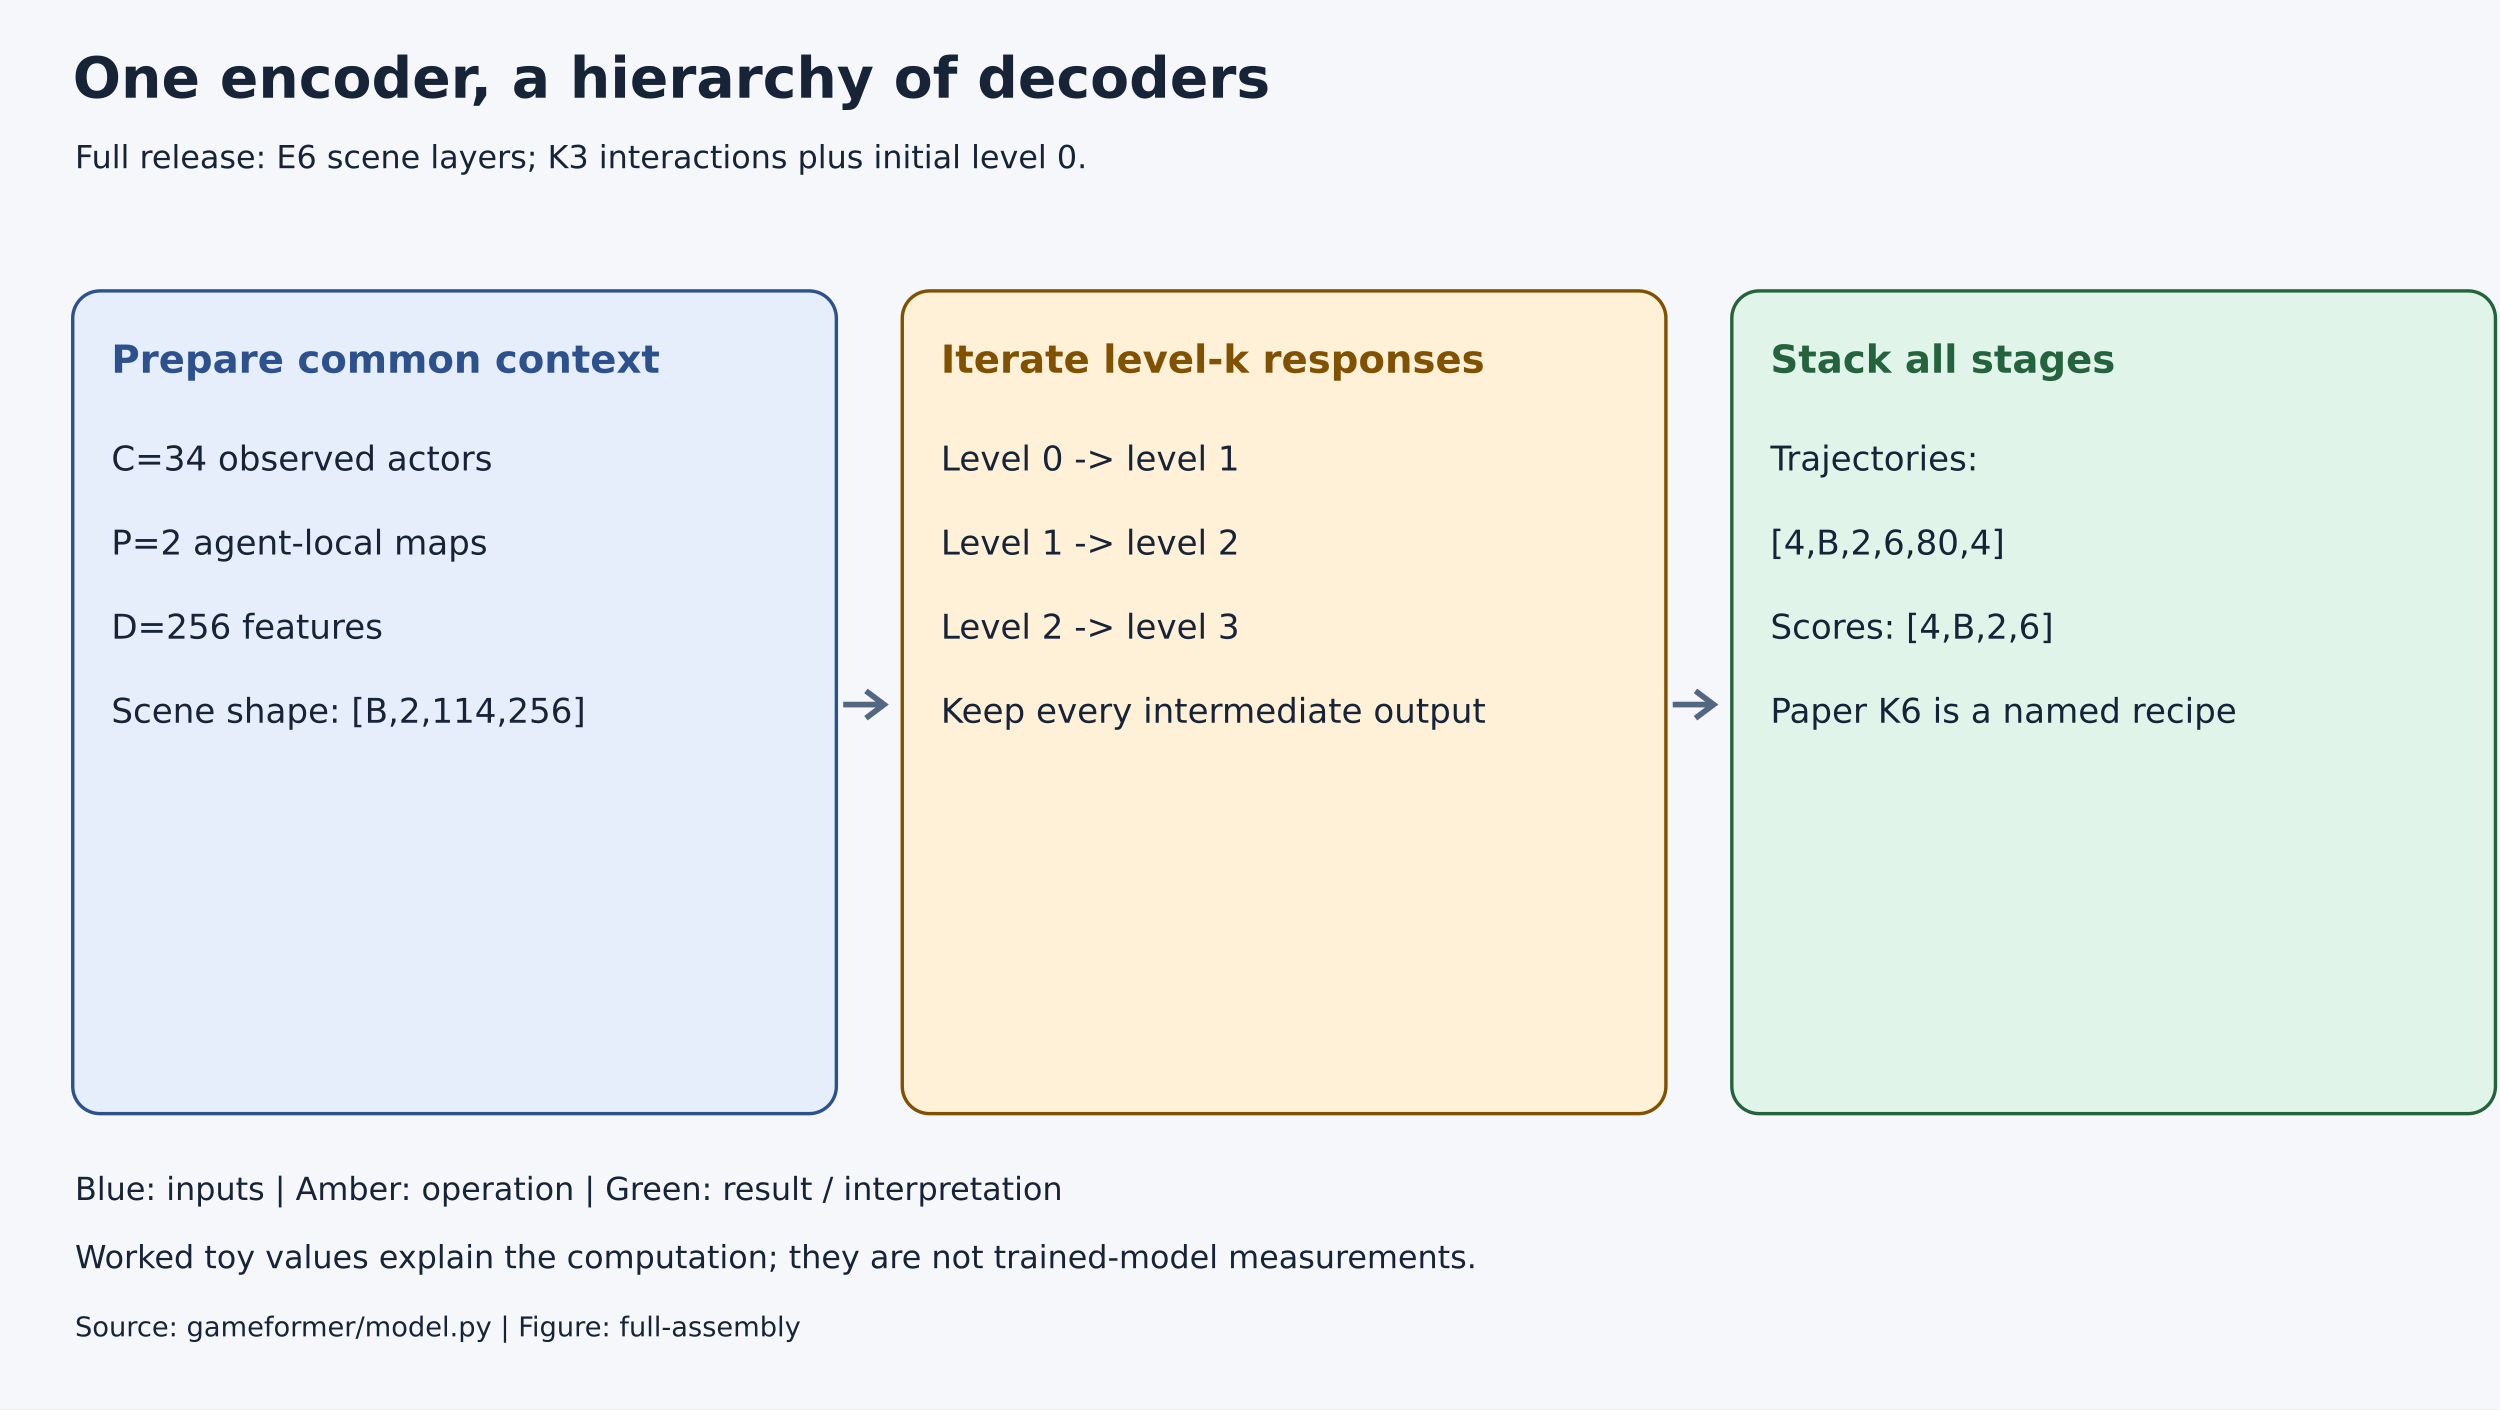
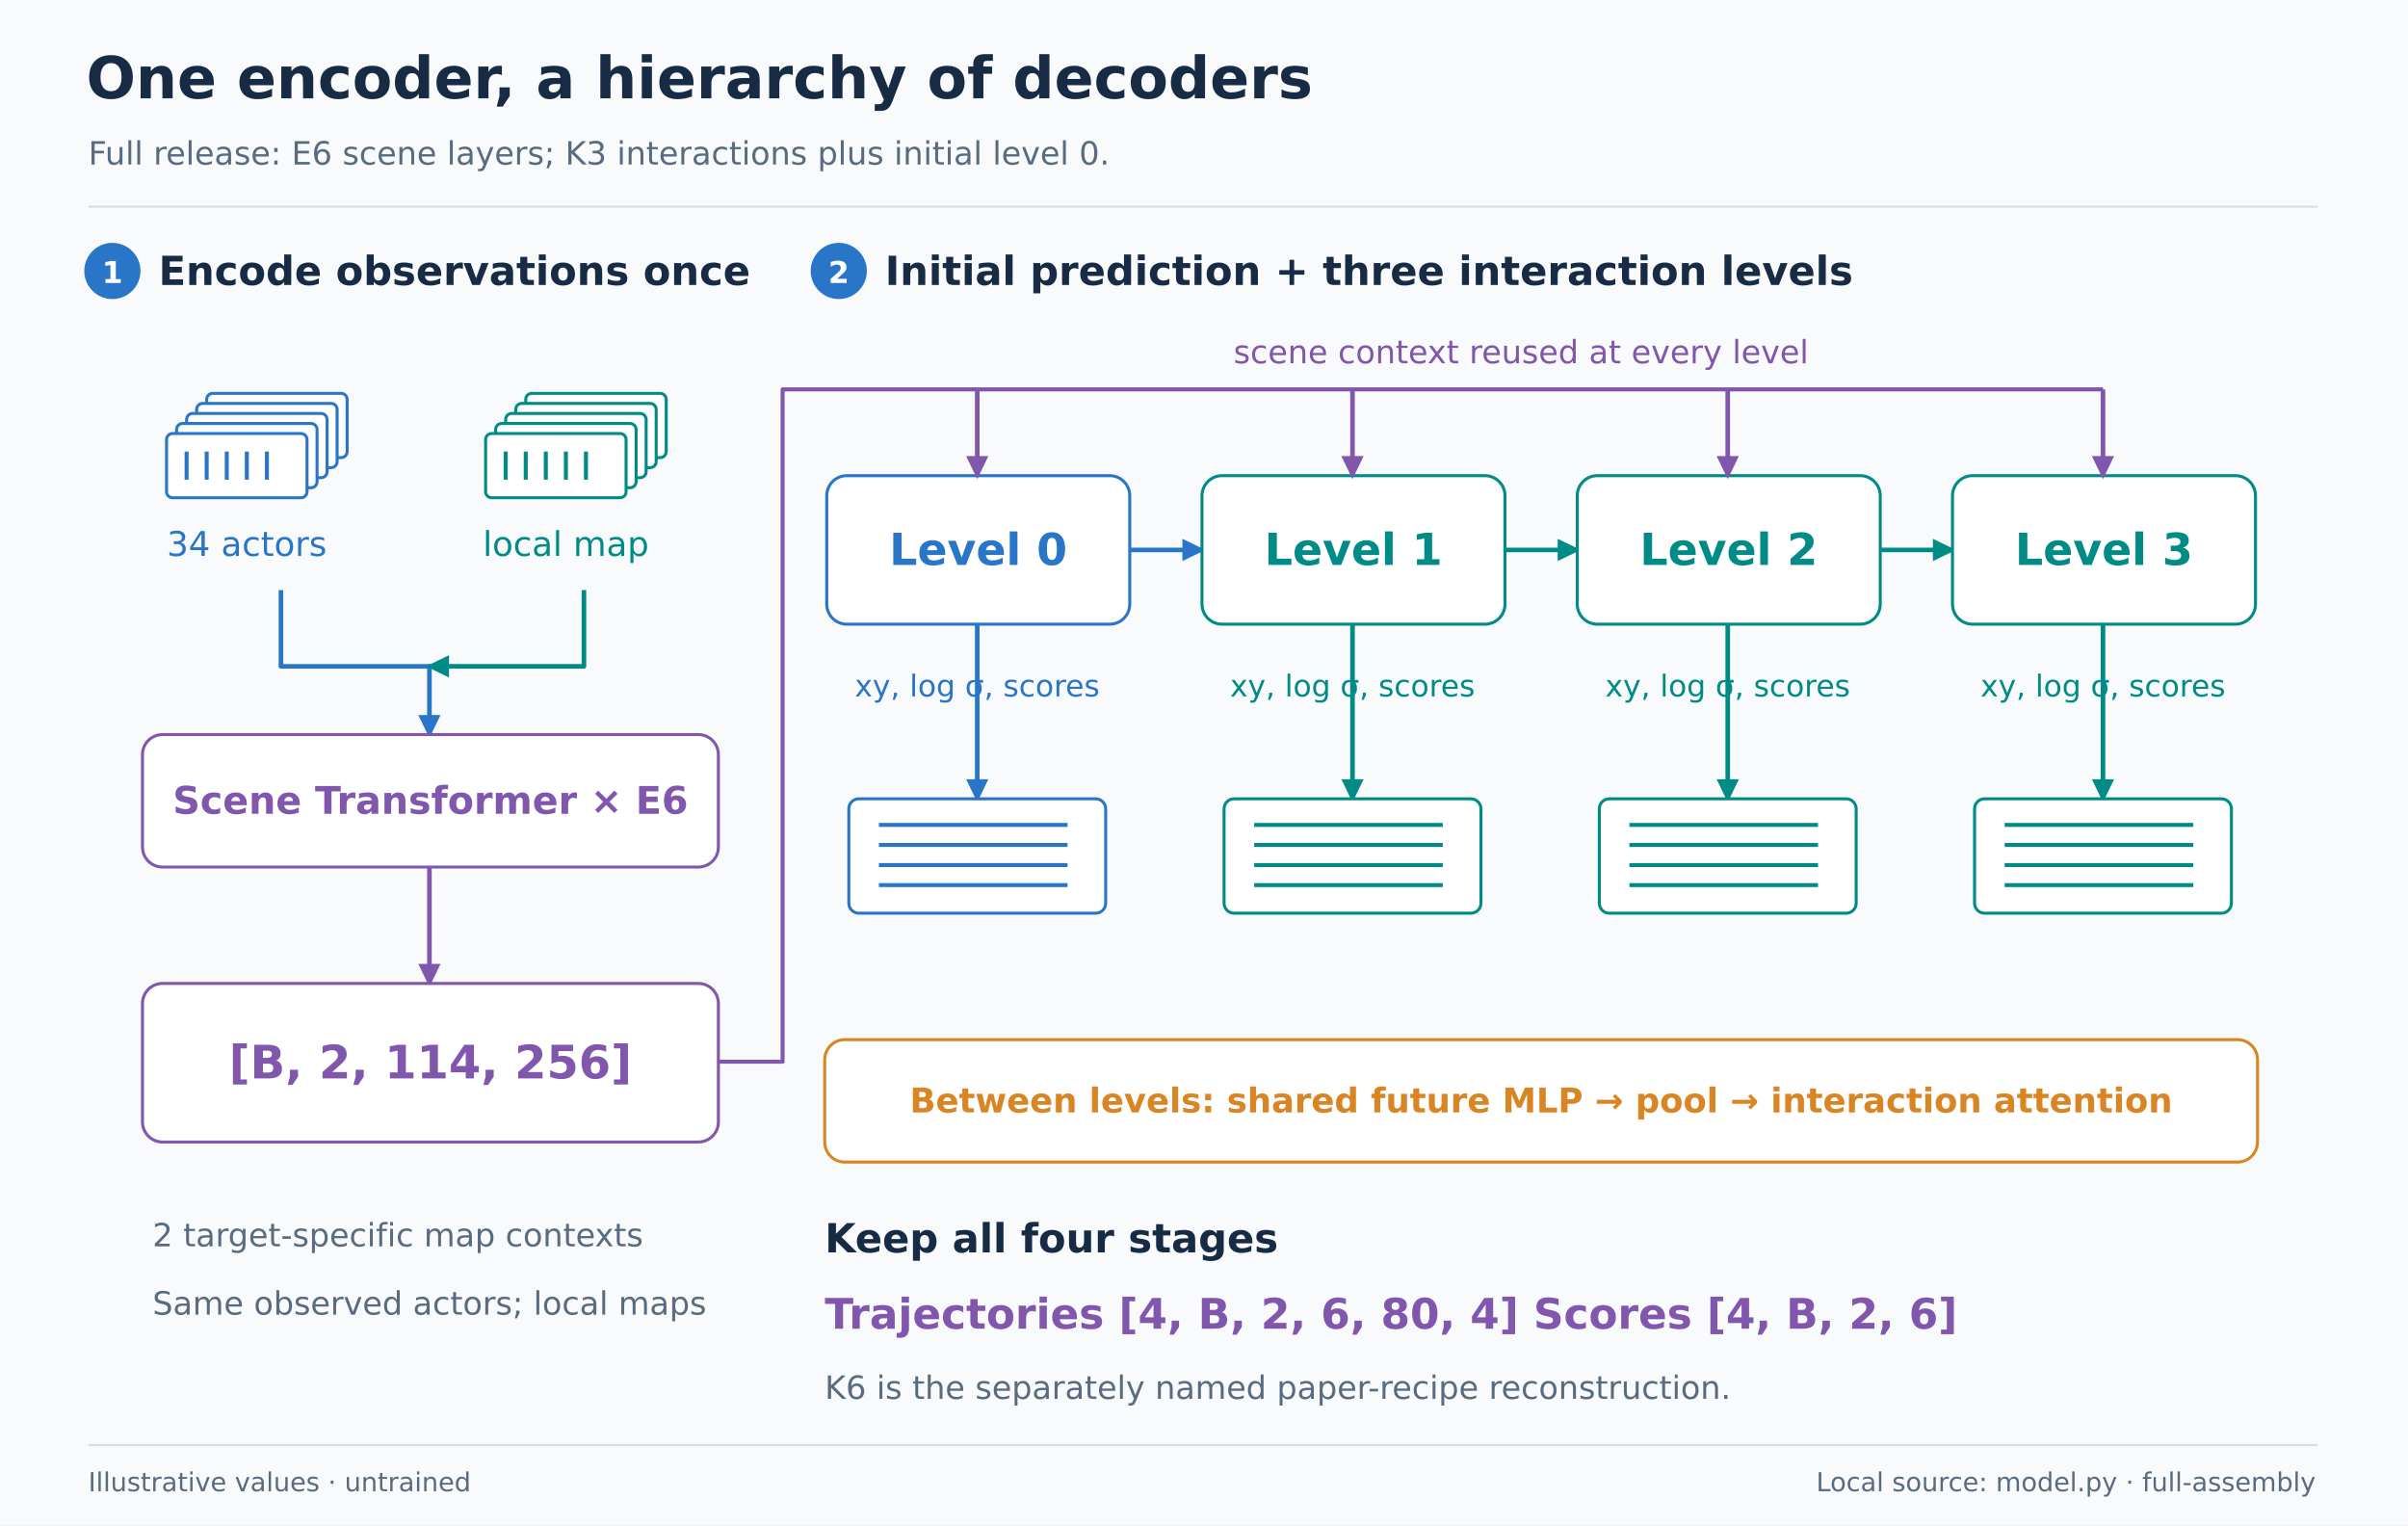
- <svg xmlns="http://www.w3.org/2000/svg" width="1100" height="620" viewBox="0 0 1100 620">
-   <rect width="1100" height="620" fill="#f5f7fb" />
-   <g font-family="DejaVu Sans" fill="#172336">
-     <text x="32" y="43" font-size="25" font-weight="bold" fill="#172336">One encoder, a hierarchy of decoders</text>
-     <text x="33" y="74" font-size="14" font-weight="normal" fill="#172336">Full release: E6 scene layers; K3 interactions plus initial level 0.</text>
-     <rect x="32" y="128" width="336" height="362" rx="12" fill="#e7eefb" stroke="#2c518c" stroke-width="1.5" />
-     <text x="49" y="164" font-size="17" font-weight="bold" fill="#2c518c">Prepare common context</text>
-     <text x="49" y="207" font-size="15" font-weight="normal" fill="#172336">C=34 observed actors</text>
-     <text x="49" y="244" font-size="15" font-weight="normal" fill="#172336">P=2 agent-local maps</text>
-     <text x="49" y="281" font-size="15" font-weight="normal" fill="#172336">D=256 features</text>
-     <text x="49" y="318" font-size="15" font-weight="normal" fill="#172336">Scene shape: [B,2,114,256]</text>
-     <rect x="397" y="128" width="336" height="362" rx="12" fill="#fff0d8" stroke="#805100" stroke-width="1.5" />
-     <text x="414" y="164" font-size="17" font-weight="bold" fill="#805100">Iterate level-k responses</text>
-     <text x="414" y="207" font-size="15" font-weight="normal" fill="#172336">Level 0 -&gt; level 1</text>
-     <text x="414" y="244" font-size="15" font-weight="normal" fill="#172336">Level 1 -&gt; level 2</text>
-     <text x="414" y="281" font-size="15" font-weight="normal" fill="#172336">Level 2 -&gt; level 3</text>
-     <text x="414" y="318" font-size="15" font-weight="normal" fill="#172336">Keep every intermediate output</text>
-     <rect x="762" y="128" width="336" height="362" rx="12" fill="#e1f4e9" stroke="#24633e" stroke-width="1.5" />
-     <text x="779" y="164" font-size="17" font-weight="bold" fill="#24633e">Stack all stages</text>
-     <text x="779" y="207" font-size="15" font-weight="normal" fill="#172336">Trajectories:</text>
-     <text x="779" y="244" font-size="15" font-weight="normal" fill="#172336">[4,B,2,6,80,4]</text>
-     <text x="779" y="281" font-size="15" font-weight="normal" fill="#172336">Scores: [4,B,2,6]</text>
-     <text x="779" y="318" font-size="15" font-weight="normal" fill="#172336">Paper K6 is a named recipe</text>
-     <path d="M371 310 H388 M381 304 L389 310 L381 316" stroke="#536783" stroke-width="2.5" fill="none" />
-     <path d="M736 310 H753 M746 304 L754 310 L746 316" stroke="#536783" stroke-width="2.5" fill="none" />
-     <text x="33" y="528" font-size="14" font-weight="normal" fill="#172336">Blue: inputs   |   Amber: operation   |   Green: result / interpretation</text>
-     <text x="33" y="558" font-size="14" font-weight="normal" fill="#172336">Worked toy values explain the computation; they are not trained-model measurements.</text>
-     <text x="33" y="588" font-size="12" font-weight="normal" fill="#172336">Source: gameformer/model.py  |  Figure: full-assembly</text>
+ <svg xmlns="http://www.w3.org/2000/svg" width="1200" height="760" viewBox="0 0 1200 760">
+   <rect width="1200" height="760" fill="#f8fafc" />
+   <g font-family="DejaVu Sans">
+     <text x="43" y="49" font-size="29" font-weight="bold" text-anchor="start" fill="#172b45">One encoder, a hierarchy of decoders</text>
+     <text x="44" y="82" font-size="16" font-weight="normal" text-anchor="start" fill="#586b80">Full release: E6 scene layers; K3 interactions plus initial level 0.</text>
+     <polyline points="44,103 1155,103" fill="none" stroke="#d4dee8" stroke-width="1" stroke-linejoin="round" />
+     <ellipse cx="56" cy="135" rx="13" ry="13" fill="#2976c9" stroke="#2976c9" stroke-width="2" />
+     <text x="56" y="141" font-size="15" font-weight="bold" text-anchor="middle" fill="#ffffff">1</text>
+     <text x="79" y="142" font-size="20" font-weight="bold" text-anchor="start" fill="#172b45">Encode observations once</text>
+     <rect x="103" y="196" width="70" height="32" rx="3" fill="#ffffff" stroke="#2976c9" stroke-width="1.5" />
+     <polyline points="113,205 113,219" fill="none" stroke="#2976c9" stroke-width="2" stroke-linejoin="round" />
+     <polyline points="123,205 123,219" fill="none" stroke="#2976c9" stroke-width="2" stroke-linejoin="round" />
+     <polyline points="133,205 133,219" fill="none" stroke="#2976c9" stroke-width="2" stroke-linejoin="round" />
+     <polyline points="143,205 143,219" fill="none" stroke="#2976c9" stroke-width="2" stroke-linejoin="round" />
+     <polyline points="153,205 153,219" fill="none" stroke="#2976c9" stroke-width="2" stroke-linejoin="round" />
+     <rect x="98" y="201" width="70" height="32" rx="3" fill="#ffffff" stroke="#2976c9" stroke-width="1.5" />
+     <polyline points="108,210 108,224" fill="none" stroke="#2976c9" stroke-width="2" stroke-linejoin="round" />
+     <polyline points="118,210 118,224" fill="none" stroke="#2976c9" stroke-width="2" stroke-linejoin="round" />
+     <polyline points="128,210 128,224" fill="none" stroke="#2976c9" stroke-width="2" stroke-linejoin="round" />
+     <polyline points="138,210 138,224" fill="none" stroke="#2976c9" stroke-width="2" stroke-linejoin="round" />
+     <polyline points="148,210 148,224" fill="none" stroke="#2976c9" stroke-width="2" stroke-linejoin="round" />
+     <rect x="93" y="206" width="70" height="32" rx="3" fill="#ffffff" stroke="#2976c9" stroke-width="1.5" />
+     <polyline points="103,215 103,229" fill="none" stroke="#2976c9" stroke-width="2" stroke-linejoin="round" />
+     <polyline points="113,215 113,229" fill="none" stroke="#2976c9" stroke-width="2" stroke-linejoin="round" />
+     <polyline points="123,215 123,229" fill="none" stroke="#2976c9" stroke-width="2" stroke-linejoin="round" />
+     <polyline points="133,215 133,229" fill="none" stroke="#2976c9" stroke-width="2" stroke-linejoin="round" />
+     <polyline points="143,215 143,229" fill="none" stroke="#2976c9" stroke-width="2" stroke-linejoin="round" />
+     <rect x="88" y="211" width="70" height="32" rx="3" fill="#ffffff" stroke="#2976c9" stroke-width="1.5" />
+     <polyline points="98,220 98,234" fill="none" stroke="#2976c9" stroke-width="2" stroke-linejoin="round" />
+     <polyline points="108,220 108,234" fill="none" stroke="#2976c9" stroke-width="2" stroke-linejoin="round" />
+     <polyline points="118,220 118,234" fill="none" stroke="#2976c9" stroke-width="2" stroke-linejoin="round" />
+     <polyline points="128,220 128,234" fill="none" stroke="#2976c9" stroke-width="2" stroke-linejoin="round" />
+     <polyline points="138,220 138,234" fill="none" stroke="#2976c9" stroke-width="2" stroke-linejoin="round" />
+     <rect x="83" y="216" width="70" height="32" rx="3" fill="#ffffff" stroke="#2976c9" stroke-width="1.5" />
+     <polyline points="93,225 93,239" fill="none" stroke="#2976c9" stroke-width="2" stroke-linejoin="round" />
+     <polyline points="103,225 103,239" fill="none" stroke="#2976c9" stroke-width="2" stroke-linejoin="round" />
+     <polyline points="113,225 113,239" fill="none" stroke="#2976c9" stroke-width="2" stroke-linejoin="round" />
+     <polyline points="123,225 123,239" fill="none" stroke="#2976c9" stroke-width="2" stroke-linejoin="round" />
+     <polyline points="133,225 133,239" fill="none" stroke="#2976c9" stroke-width="2" stroke-linejoin="round" />
+     <text x="123" y="277" font-size="17" font-weight="normal" text-anchor="middle" fill="#2976c9">34 actors</text>
+     <rect x="262" y="196" width="70" height="32" rx="3" fill="#ffffff" stroke="#008b87" stroke-width="1.5" />
+     <polyline points="272,205 272,219" fill="none" stroke="#008b87" stroke-width="2" stroke-linejoin="round" />
+     <polyline points="282,205 282,219" fill="none" stroke="#008b87" stroke-width="2" stroke-linejoin="round" />
+     <polyline points="292,205 292,219" fill="none" stroke="#008b87" stroke-width="2" stroke-linejoin="round" />
+     <polyline points="302,205 302,219" fill="none" stroke="#008b87" stroke-width="2" stroke-linejoin="round" />
+     <polyline points="312,205 312,219" fill="none" stroke="#008b87" stroke-width="2" stroke-linejoin="round" />
+     <rect x="257" y="201" width="70" height="32" rx="3" fill="#ffffff" stroke="#008b87" stroke-width="1.5" />
+     <polyline points="267,210 267,224" fill="none" stroke="#008b87" stroke-width="2" stroke-linejoin="round" />
+     <polyline points="277,210 277,224" fill="none" stroke="#008b87" stroke-width="2" stroke-linejoin="round" />
+     <polyline points="287,210 287,224" fill="none" stroke="#008b87" stroke-width="2" stroke-linejoin="round" />
+     <polyline points="297,210 297,224" fill="none" stroke="#008b87" stroke-width="2" stroke-linejoin="round" />
+     <polyline points="307,210 307,224" fill="none" stroke="#008b87" stroke-width="2" stroke-linejoin="round" />
+     <rect x="252" y="206" width="70" height="32" rx="3" fill="#ffffff" stroke="#008b87" stroke-width="1.5" />
+     <polyline points="262,215 262,229" fill="none" stroke="#008b87" stroke-width="2" stroke-linejoin="round" />
+     <polyline points="272,215 272,229" fill="none" stroke="#008b87" stroke-width="2" stroke-linejoin="round" />
+     <polyline points="282,215 282,229" fill="none" stroke="#008b87" stroke-width="2" stroke-linejoin="round" />
+     <polyline points="292,215 292,229" fill="none" stroke="#008b87" stroke-width="2" stroke-linejoin="round" />
+     <polyline points="302,215 302,229" fill="none" stroke="#008b87" stroke-width="2" stroke-linejoin="round" />
+     <rect x="247" y="211" width="70" height="32" rx="3" fill="#ffffff" stroke="#008b87" stroke-width="1.5" />
+     <polyline points="257,220 257,234" fill="none" stroke="#008b87" stroke-width="2" stroke-linejoin="round" />
+     <polyline points="267,220 267,234" fill="none" stroke="#008b87" stroke-width="2" stroke-linejoin="round" />
+     <polyline points="277,220 277,234" fill="none" stroke="#008b87" stroke-width="2" stroke-linejoin="round" />
+     <polyline points="287,220 287,234" fill="none" stroke="#008b87" stroke-width="2" stroke-linejoin="round" />
+     <polyline points="297,220 297,234" fill="none" stroke="#008b87" stroke-width="2" stroke-linejoin="round" />
+     <rect x="242" y="216" width="70" height="32" rx="3" fill="#ffffff" stroke="#008b87" stroke-width="1.5" />
+     <polyline points="252,225 252,239" fill="none" stroke="#008b87" stroke-width="2" stroke-linejoin="round" />
+     <polyline points="262,225 262,239" fill="none" stroke="#008b87" stroke-width="2" stroke-linejoin="round" />
+     <polyline points="272,225 272,239" fill="none" stroke="#008b87" stroke-width="2" stroke-linejoin="round" />
+     <polyline points="282,225 282,239" fill="none" stroke="#008b87" stroke-width="2" stroke-linejoin="round" />
+     <polyline points="292,225 292,239" fill="none" stroke="#008b87" stroke-width="2" stroke-linejoin="round" />
+     <text x="282" y="277" font-size="17" font-weight="normal" text-anchor="middle" fill="#008b87">local map</text>
+     <polyline points="140,294 140,332 214,332 214,366" fill="none" stroke="#2976c9" stroke-width="2.3" stroke-linejoin="round" />
+     <polygon points="214,366 209.65,356.996 218.35,356.996" fill="#2976c9" stroke="#2976c9" stroke-width="1.5" />
+     <polyline points="291,294 291,332 214,332" fill="none" stroke="#008b87" stroke-width="2.3" stroke-linejoin="round" />
+     <polygon points="214,332 223.004,327.65 223.004,336.35" fill="#008b87" stroke="#008b87" stroke-width="1.5" />
+     <rect x="71" y="366" width="287" height="66" rx="10" fill="#ffffff" stroke="#8057ad" stroke-width="1.5" />
+     <text x="214.5" y="405.46" font-size="19" font-weight="bold" text-anchor="middle" fill="#8057ad">Scene Transformer × E6</text>
+     <polyline points="214,432 214,490" fill="none" stroke="#8057ad" stroke-width="2.3" stroke-linejoin="round" />
+     <polygon points="214,490 209.65,480.996 218.35,480.996" fill="#8057ad" stroke="#8057ad" stroke-width="1.5" />
+     <rect x="71" y="490" width="287" height="79" rx="10" fill="#ffffff" stroke="#8057ad" stroke-width="1.5" />
+     <text x="214.5" y="537.32" font-size="23" font-weight="bold" text-anchor="middle" fill="#8057ad">[B, 2, 114, 256]</text>
+     <text x="76" y="621" font-size="16" font-weight="normal" text-anchor="start" fill="#586b80">2 target-specific map contexts</text>
+     <text x="76" y="655" font-size="16" font-weight="normal" text-anchor="start" fill="#586b80">Same observed actors; local maps</text>
+     <ellipse cx="418" cy="135" rx="13" ry="13" fill="#2976c9" stroke="#2976c9" stroke-width="2" />
+     <text x="418" y="141" font-size="15" font-weight="bold" text-anchor="middle" fill="#ffffff">2</text>
+     <text x="441" y="142" font-size="20" font-weight="bold" text-anchor="start" fill="#172b45">Initial prediction + three interaction levels</text>
+     <rect x="412" y="237" width="151" height="74" rx="10" fill="#ffffff" stroke="#2976c9" stroke-width="1.5" />
+     <text x="487.5" y="281.48" font-size="22" font-weight="bold" text-anchor="middle" fill="#2976c9">Level 0</text>
+     <text x="487" y="347" font-size="15" font-weight="normal" text-anchor="middle" fill="#2976c9">xy, log σ, scores</text>
+     <polyline points="563,274 599,274" fill="none" stroke="#2976c9" stroke-width="2.3" stroke-linejoin="round" />
+     <polygon points="599,274 589.996,278.35 589.996,269.65" fill="#2976c9" stroke="#2976c9" stroke-width="1.5" />
+     <polyline points="487,311 487,398" fill="none" stroke="#2976c9" stroke-width="2.3" stroke-linejoin="round" />
+     <polygon points="487,398 482.65,388.996 491.35,388.996" fill="#2976c9" stroke="#2976c9" stroke-width="1.5" />
+     <rect x="423" y="398" width="128" height="57" rx="5" fill="#ffffff" stroke="#2976c9" stroke-width="1.5" />
+     <polyline points="438,411 532,411" fill="none" stroke="#2976c9" stroke-width="2" stroke-linejoin="round" />
+     <polyline points="438,421 532,421" fill="none" stroke="#2976c9" stroke-width="2" stroke-linejoin="round" />
+     <polyline points="438,431 532,431" fill="none" stroke="#2976c9" stroke-width="2" stroke-linejoin="round" />
+     <polyline points="438,441 532,441" fill="none" stroke="#2976c9" stroke-width="2" stroke-linejoin="round" />
+     <rect x="599" y="237" width="151" height="74" rx="10" fill="#ffffff" stroke="#008b87" stroke-width="1.5" />
+     <text x="674.5" y="281.48" font-size="22" font-weight="bold" text-anchor="middle" fill="#008b87">Level 1</text>
+     <text x="674" y="347" font-size="15" font-weight="normal" text-anchor="middle" fill="#008b87">xy, log σ, scores</text>
+     <polyline points="750,274 786,274" fill="none" stroke="#008b87" stroke-width="2.3" stroke-linejoin="round" />
+     <polygon points="786,274 776.996,278.35 776.996,269.65" fill="#008b87" stroke="#008b87" stroke-width="1.5" />
+     <polyline points="674,311 674,398" fill="none" stroke="#008b87" stroke-width="2.3" stroke-linejoin="round" />
+     <polygon points="674,398 669.65,388.996 678.35,388.996" fill="#008b87" stroke="#008b87" stroke-width="1.5" />
+     <rect x="610" y="398" width="128" height="57" rx="5" fill="#ffffff" stroke="#008b87" stroke-width="1.5" />
+     <polyline points="625,411 719,411" fill="none" stroke="#008b87" stroke-width="2" stroke-linejoin="round" />
+     <polyline points="625,421 719,421" fill="none" stroke="#008b87" stroke-width="2" stroke-linejoin="round" />
+     <polyline points="625,431 719,431" fill="none" stroke="#008b87" stroke-width="2" stroke-linejoin="round" />
+     <polyline points="625,441 719,441" fill="none" stroke="#008b87" stroke-width="2" stroke-linejoin="round" />
+     <rect x="786" y="237" width="151" height="74" rx="10" fill="#ffffff" stroke="#008b87" stroke-width="1.5" />
+     <text x="861.5" y="281.48" font-size="22" font-weight="bold" text-anchor="middle" fill="#008b87">Level 2</text>
+     <text x="861" y="347" font-size="15" font-weight="normal" text-anchor="middle" fill="#008b87">xy, log σ, scores</text>
+     <polyline points="937,274 973,274" fill="none" stroke="#008b87" stroke-width="2.3" stroke-linejoin="round" />
+     <polygon points="973,274 963.996,278.35 963.996,269.65" fill="#008b87" stroke="#008b87" stroke-width="1.5" />
+     <polyline points="861,311 861,398" fill="none" stroke="#008b87" stroke-width="2.3" stroke-linejoin="round" />
+     <polygon points="861,398 856.65,388.996 865.35,388.996" fill="#008b87" stroke="#008b87" stroke-width="1.5" />
+     <rect x="797" y="398" width="128" height="57" rx="5" fill="#ffffff" stroke="#008b87" stroke-width="1.5" />
+     <polyline points="812,411 906,411" fill="none" stroke="#008b87" stroke-width="2" stroke-linejoin="round" />
+     <polyline points="812,421 906,421" fill="none" stroke="#008b87" stroke-width="2" stroke-linejoin="round" />
+     <polyline points="812,431 906,431" fill="none" stroke="#008b87" stroke-width="2" stroke-linejoin="round" />
+     <polyline points="812,441 906,441" fill="none" stroke="#008b87" stroke-width="2" stroke-linejoin="round" />
+     <rect x="973" y="237" width="151" height="74" rx="10" fill="#ffffff" stroke="#008b87" stroke-width="1.5" />
+     <text x="1048.5" y="281.48" font-size="22" font-weight="bold" text-anchor="middle" fill="#008b87">Level 3</text>
+     <text x="1048" y="347" font-size="15" font-weight="normal" text-anchor="middle" fill="#008b87">xy, log σ, scores</text>
+     <polyline points="1048,311 1048,398" fill="none" stroke="#008b87" stroke-width="2.3" stroke-linejoin="round" />
+     <polygon points="1048,398 1043.65,388.996 1052.35,388.996" fill="#008b87" stroke="#008b87" stroke-width="1.5" />
+     <rect x="984" y="398" width="128" height="57" rx="5" fill="#ffffff" stroke="#008b87" stroke-width="1.5" />
+     <polyline points="999,411 1093,411" fill="none" stroke="#008b87" stroke-width="2" stroke-linejoin="round" />
+     <polyline points="999,421 1093,421" fill="none" stroke="#008b87" stroke-width="2" stroke-linejoin="round" />
+     <polyline points="999,431 1093,431" fill="none" stroke="#008b87" stroke-width="2" stroke-linejoin="round" />
+     <polyline points="999,441 1093,441" fill="none" stroke="#008b87" stroke-width="2" stroke-linejoin="round" />
+     <polyline points="358,529 390,529 390,194 1048,194" fill="none" stroke="#8057ad" stroke-width="2" stroke-linejoin="round" />
+     <polyline points="487,194 487,237" fill="none" stroke="#8057ad" stroke-width="2.3" stroke-linejoin="round" />
+     <polygon points="487,237 482.65,227.996 491.35,227.996" fill="#8057ad" stroke="#8057ad" stroke-width="1.5" />
+     <polyline points="674,194 674,237" fill="none" stroke="#8057ad" stroke-width="2.3" stroke-linejoin="round" />
+     <polygon points="674,237 669.65,227.996 678.35,227.996" fill="#8057ad" stroke="#8057ad" stroke-width="1.5" />
+     <polyline points="861,194 861,237" fill="none" stroke="#8057ad" stroke-width="2.3" stroke-linejoin="round" />
+     <polygon points="861,237 856.65,227.996 865.35,227.996" fill="#8057ad" stroke="#8057ad" stroke-width="1.5" />
+     <polyline points="1048,194 1048,237" fill="none" stroke="#8057ad" stroke-width="2.3" stroke-linejoin="round" />
+     <polygon points="1048,237 1043.65,227.996 1052.35,227.996" fill="#8057ad" stroke="#8057ad" stroke-width="1.5" />
+     <text x="758" y="181" font-size="16" font-weight="normal" text-anchor="middle" fill="#8057ad">scene context reused at every level</text>
+     <rect x="411" y="518" width="714" height="61" rx="10" fill="#ffffff" stroke="#d98524" stroke-width="1.5" />
+     <text x="768" y="554.28" font-size="17" font-weight="bold" text-anchor="middle" fill="#d98524">Between levels: shared future MLP → pool → interaction attention</text>
+     <text x="411" y="624" font-size="20" font-weight="bold" text-anchor="start" fill="#172b45">Keep all four stages</text>
+     <text x="411" y="662" font-size="21" font-weight="bold" text-anchor="start" fill="#8057ad">Trajectories [4, B, 2, 6, 80, 4]    Scores [4, B, 2, 6]</text>
+     <text x="411" y="697" font-size="16" font-weight="normal" text-anchor="start" fill="#586b80">K6 is the separately named paper-recipe reconstruction.</text>
+     <polyline points="44,720 1155,720" fill="none" stroke="#d4dee8" stroke-width="1" stroke-linejoin="round" />
+     <text x="44" y="743" font-size="13" font-weight="normal" text-anchor="start" fill="#586b80">Illustrative values · untrained</text>
+     <text x="1154" y="743" font-size="13" font-weight="normal" text-anchor="end" fill="#586b80">Local source: model.py   ·   full-assembly</text>
  </g>
</svg>
